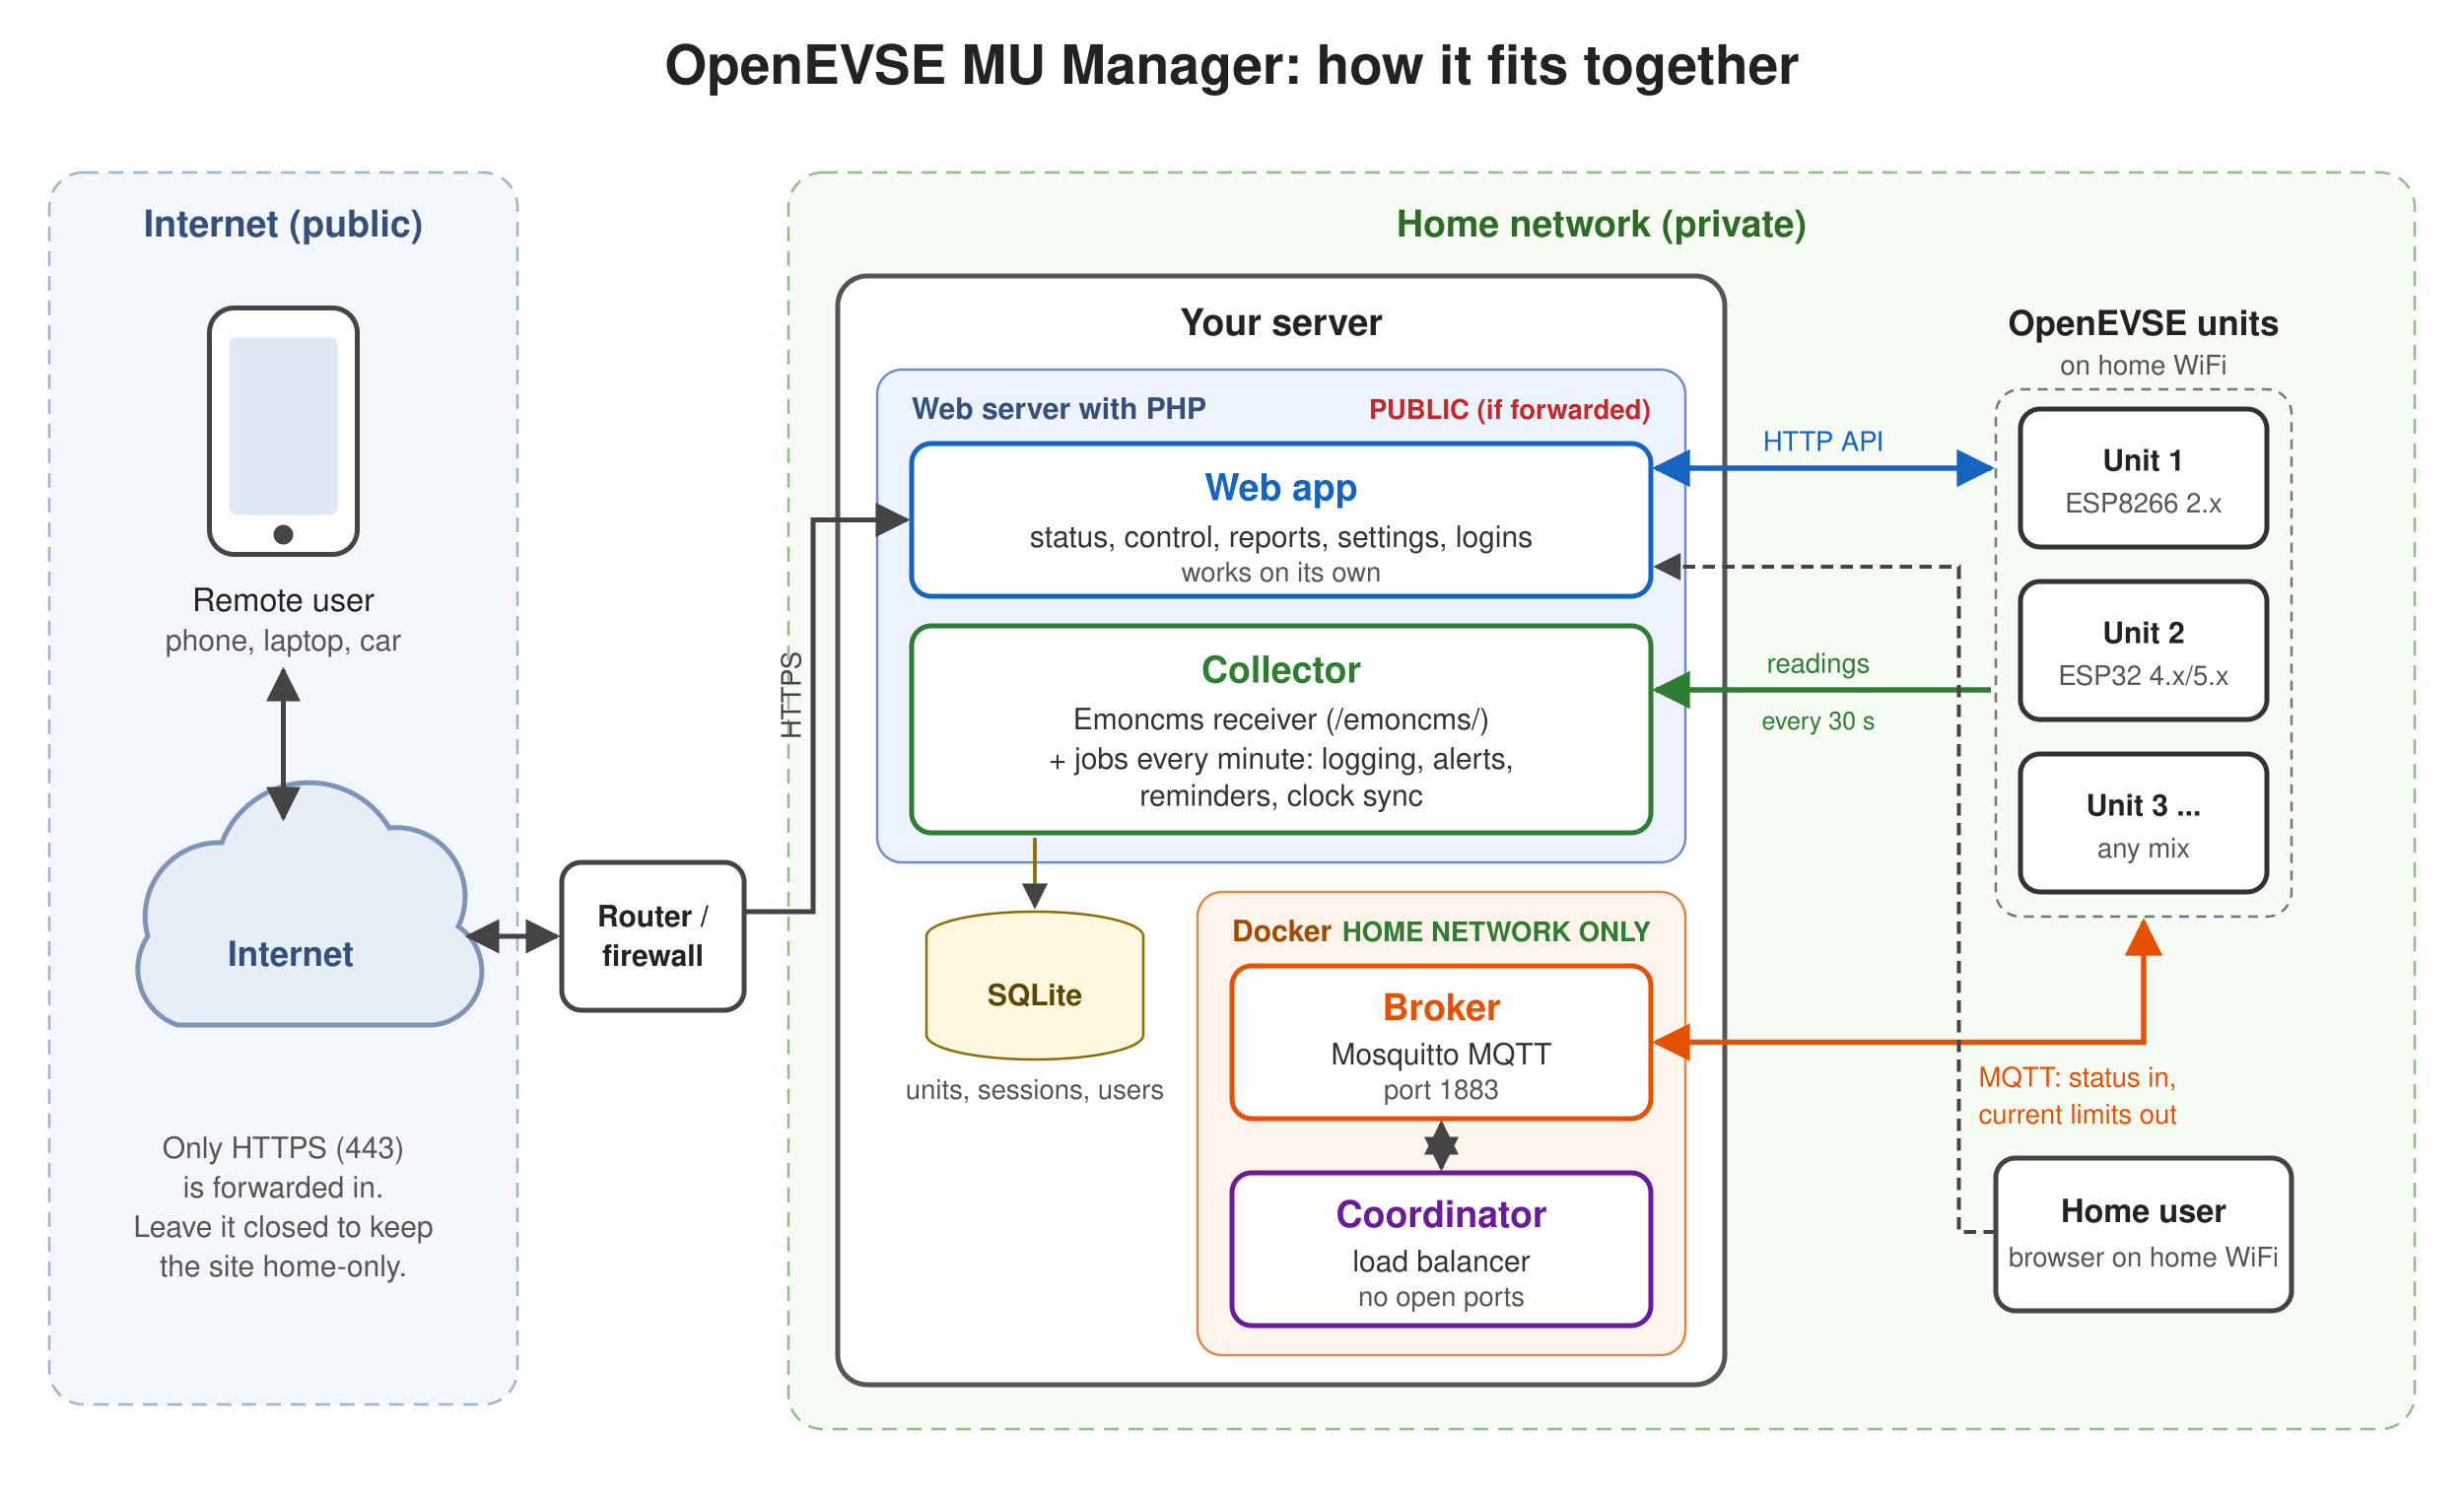
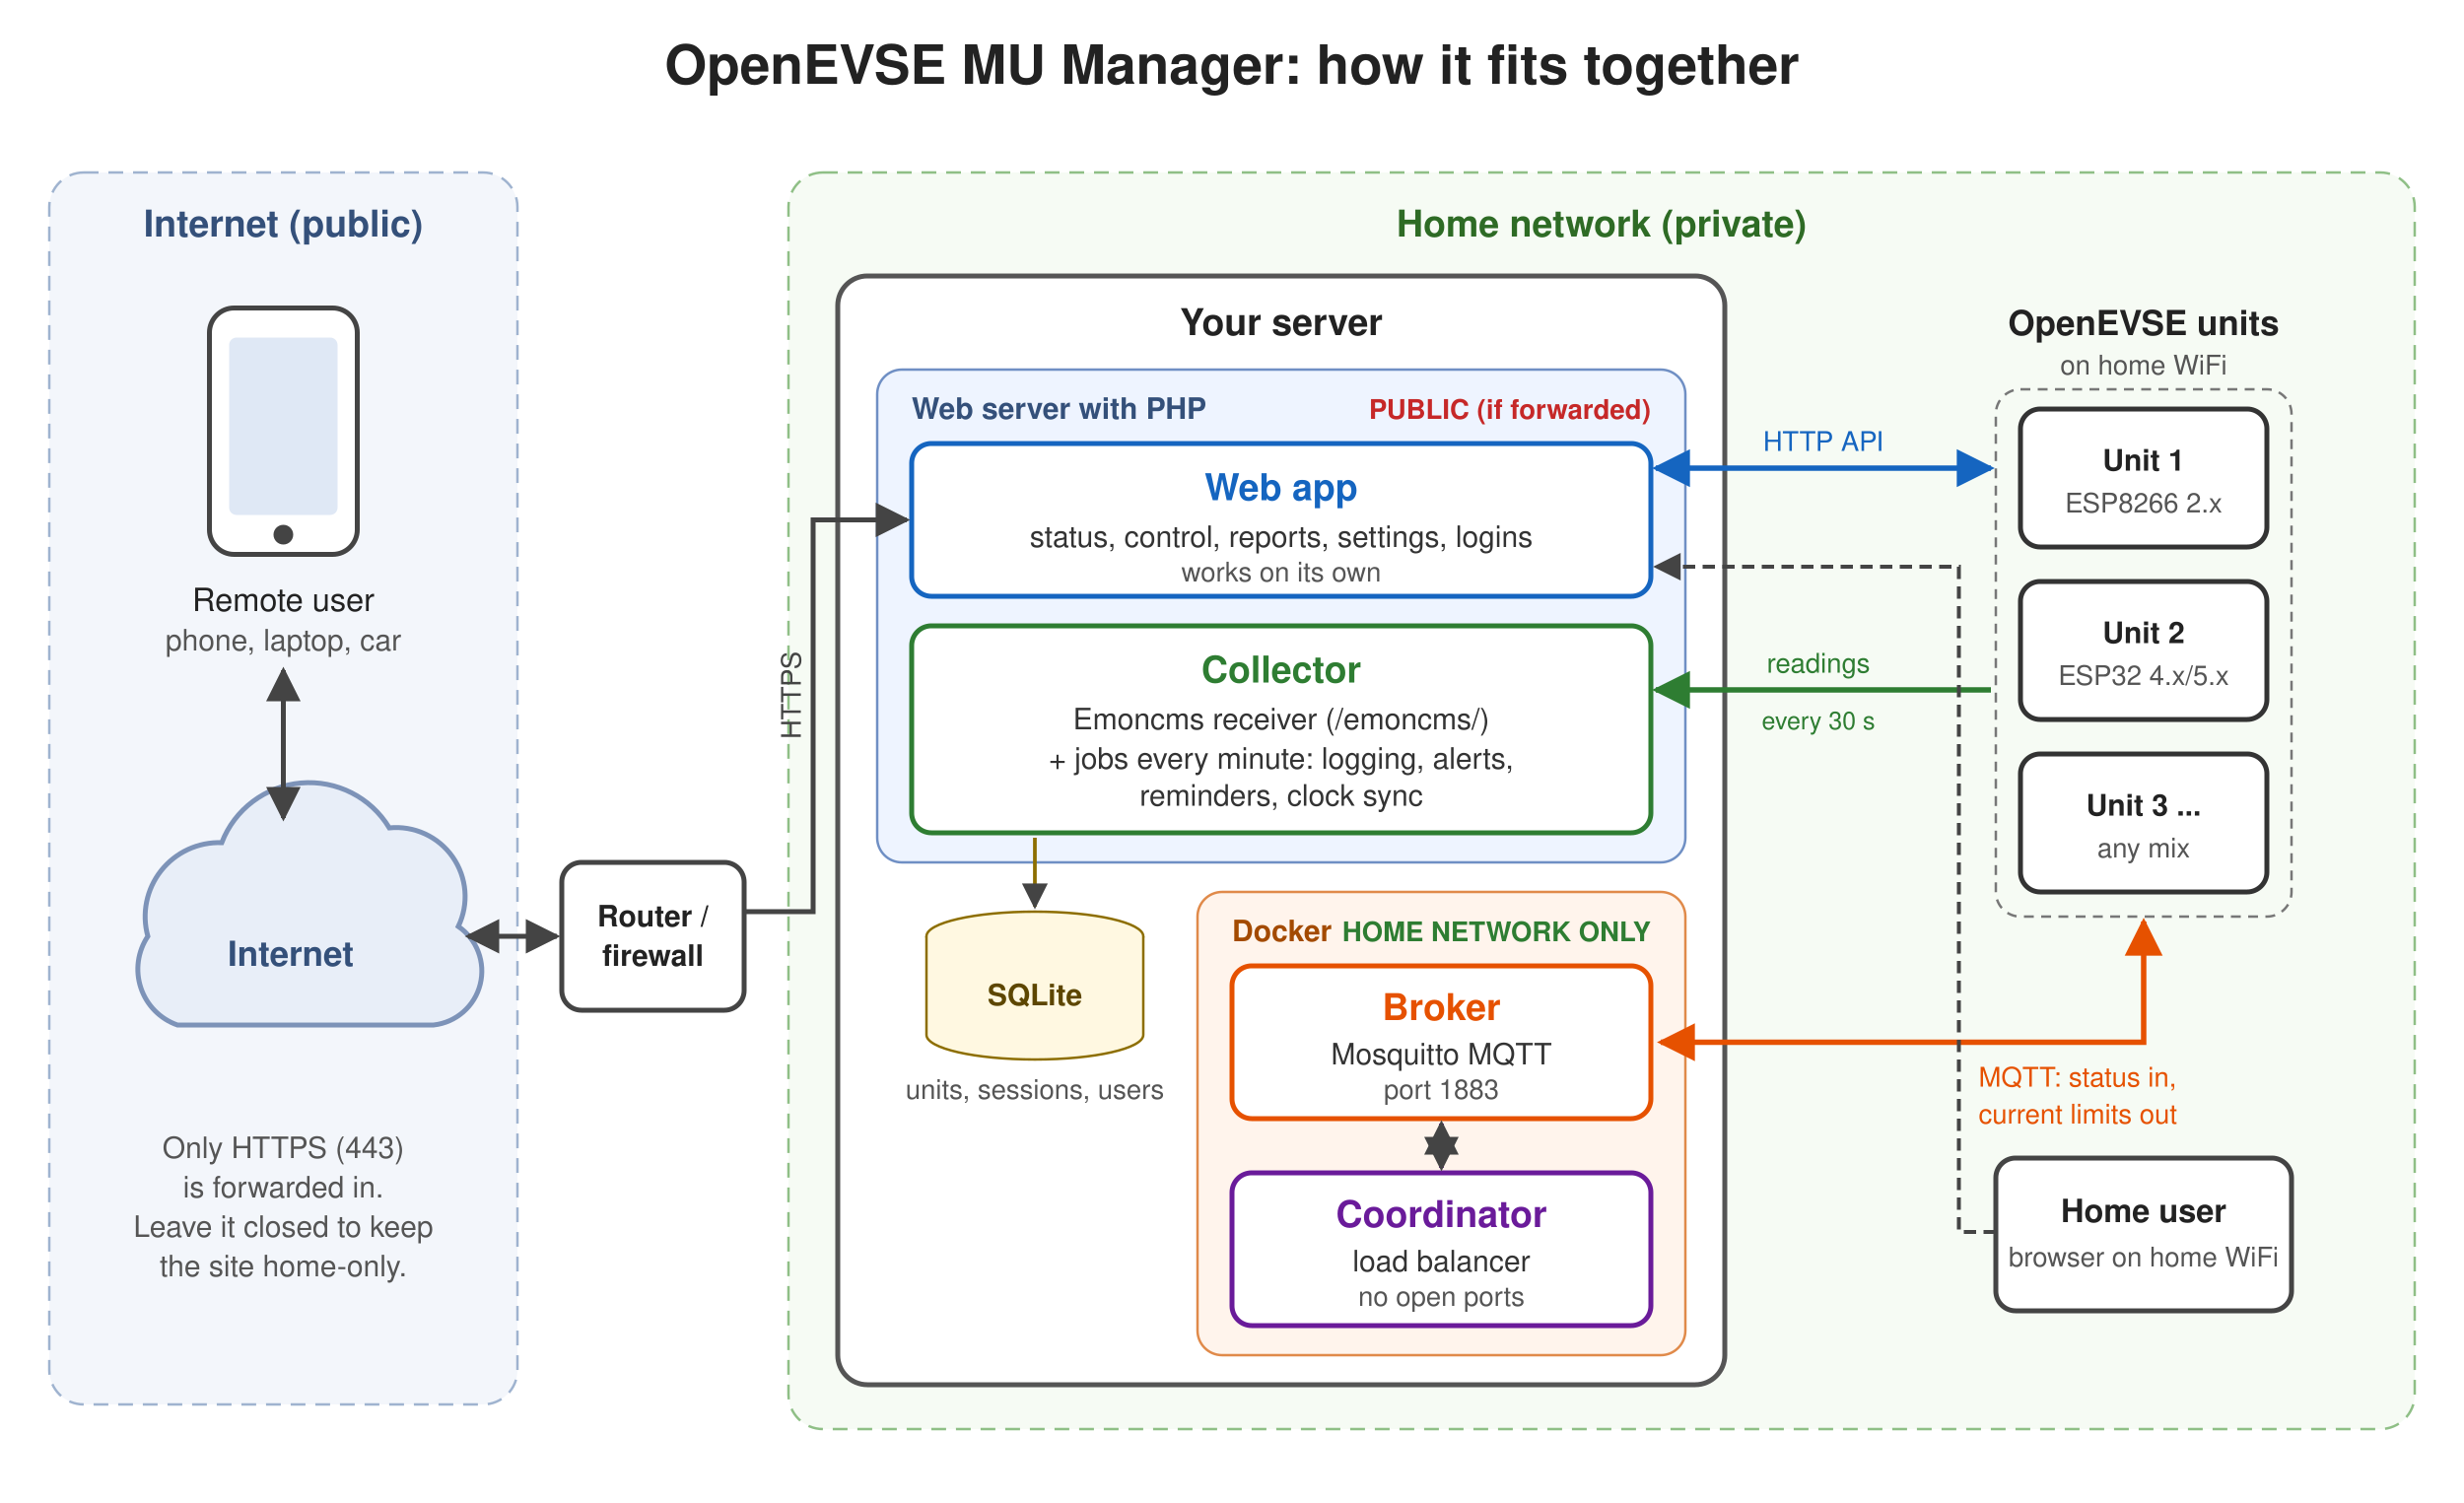
<svg xmlns="http://www.w3.org/2000/svg" width="1000" height="610" viewBox="0 0 1000 610" font-family="Segoe UI, Helvetica, Arial, sans-serif">
  <defs>
    <marker id="a" viewBox="0 0 10 10" refX="9" refY="5" markerWidth="7" markerHeight="7" orient="auto-start-reverse">
      <path d="M0,0 L10,5 L0,10 z" fill="#444" />
    </marker>
    <marker id="g" viewBox="0 0 10 10" refX="9" refY="5" markerWidth="7" markerHeight="7" orient="auto-start-reverse">
      <path d="M0,0 L10,5 L0,10 z" fill="#2e7d32" />
    </marker>
    <marker id="b" viewBox="0 0 10 10" refX="9" refY="5" markerWidth="7" markerHeight="7" orient="auto-start-reverse">
      <path d="M0,0 L10,5 L0,10 z" fill="#1565c0" />
    </marker>
    <marker id="o" viewBox="0 0 10 10" refX="9" refY="5" markerWidth="7" markerHeight="7" orient="auto-start-reverse">
      <path d="M0,0 L10,5 L0,10 z" fill="#e65100" />
    </marker>
  </defs>
  <rect width="1000" height="610" fill="#ffffff" />
  <text x="500" y="34" text-anchor="middle" font-size="22" font-weight="700" fill="#222">OpenEVSE MU Manager: how it fits together</text>
  <rect x="20" y="70" width="190" height="500" rx="14" fill="#f3f6fb" stroke="#9fb3cf" stroke-dasharray="6 4" />
  <text x="115" y="96" text-anchor="middle" font-size="15" font-weight="700" fill="#34507a">Internet (public)</text>
  <rect x="85" y="125" width="60" height="100" rx="10" fill="#fff" stroke="#444" stroke-width="2" />
  <rect x="93" y="137" width="44" height="72" rx="3" fill="#dfe8f5" />
  <circle cx="115" cy="217" r="4" fill="#444" />
  <text x="115" y="248" text-anchor="middle" font-size="13" fill="#222">Remote user</text>
  <text x="115" y="264" text-anchor="middle" font-size="12" fill="#555">phone, laptop, car</text>
  <path d="M60,380 a30,30 0 0,1 30,-38 a38,38 0 0,1 68,-6 a28,28 0 0,1 28,40 a22,22 0 0,1 -10,40 h-104 a24,24 0 0,1 -12,-36 z" fill="#e8eef8" stroke="#7d93b8" stroke-width="2" />
  <text x="118" y="392" text-anchor="middle" font-size="14" font-weight="600" fill="#34507a">Internet</text>
  <line x1="115" y1="272" x2="115" y2="332" stroke="#444" stroke-width="2" marker-end="url(#a)" marker-start="url(#a)" />
  <text x="115" y="470" text-anchor="middle" font-size="12" fill="#555">Only HTTPS (443)</text>
  <text x="115" y="486" text-anchor="middle" font-size="12" fill="#555">is forwarded in.</text>
  <text x="115" y="502" text-anchor="middle" font-size="12" fill="#555">Leave it closed to keep</text>
  <text x="115" y="518" text-anchor="middle" font-size="12" fill="#555">the site home-only.</text>
  <rect x="228" y="350" width="74" height="60" rx="8" fill="#fff" stroke="#444" stroke-width="2" />
  <text x="265" y="376" text-anchor="middle" font-size="12" font-weight="600" fill="#222">Router /</text>
  <text x="265" y="392" text-anchor="middle" font-size="12" font-weight="600" fill="#222">firewall</text>
  <line x1="190" y1="380" x2="226" y2="380" stroke="#444" stroke-width="2" marker-end="url(#a)" marker-start="url(#a)" />
  <rect x="320" y="70" width="660" height="510" rx="14" fill="#f6fbf4" stroke="#8fbf86" stroke-dasharray="6 4" />
  <text x="650" y="96" text-anchor="middle" font-size="15" font-weight="700" fill="#2e6b25">Home network (private)</text>
  <rect x="340" y="112" width="360" height="450" rx="12" fill="#ffffff" stroke="#555" stroke-width="2" />
  <text x="520" y="136" text-anchor="middle" font-size="15" font-weight="700" fill="#222">Your server</text>
  <rect x="356" y="150" width="328" height="200" rx="10" fill="#eef4ff" stroke="#6f8fc4" />
  <text x="370" y="170" font-size="12" font-weight="700" fill="#34507a">Web server with PHP</text>
  <text x="670" y="170" text-anchor="end" font-size="11" fill="#c62828" font-weight="700">PUBLIC (if forwarded)</text>
  <rect x="370" y="180" width="300" height="62" rx="8" fill="#fff" stroke="#1565c0" stroke-width="2" />
  <text x="520" y="203" text-anchor="middle" font-size="15" font-weight="700" fill="#1565c0">Web app</text>
  <text x="520" y="222" text-anchor="middle" font-size="12" fill="#333">status, control, reports, settings, logins</text>
  <text x="520" y="236" text-anchor="middle" font-size="11" fill="#555">works on its own</text>
  <rect x="370" y="254" width="300" height="84" rx="8" fill="#fff" stroke="#2e7d32" stroke-width="2" />
  <text x="520" y="277" text-anchor="middle" font-size="15" font-weight="700" fill="#2e7d32">Collector</text>
  <text x="520" y="296" text-anchor="middle" font-size="12" fill="#333">Emoncms receiver (/emoncms/)</text>
  <text x="520" y="312" text-anchor="middle" font-size="12" fill="#333">+ jobs every minute: logging, alerts,</text>
  <text x="520" y="327" text-anchor="middle" font-size="12" fill="#333">reminders, clock sync</text>
  <ellipse cx="420" cy="380" rx="44" ry="10" fill="#fff8e1" stroke="#8d6e00" />
  <path d="M376,380 v40 a44,10 0 0,0 88,0 v-40" fill="#fff8e1" stroke="#8d6e00" />
  <text x="420" y="408" text-anchor="middle" font-size="12" font-weight="600" fill="#5d4600">SQLite</text>
  <text x="420" y="446" text-anchor="middle" font-size="11" fill="#555">units, sessions, users</text>
  <line x1="420" y1="340" x2="420" y2="368" stroke="#8d6e00" stroke-width="1.5" marker-end="url(#a)" />
  <rect x="486" y="362" width="198" height="188" rx="10" fill="#fff4ec" stroke="#e08a4a" />
  <text x="500" y="382" font-size="12" font-weight="700" fill="#a34a00">Docker</text>
  <text x="670" y="382" text-anchor="end" font-size="11" fill="#2e7d32" font-weight="700">HOME NETWORK ONLY</text>
  <rect x="500" y="392" width="170" height="62" rx="8" fill="#fff" stroke="#e65100" stroke-width="2" />
  <text x="585" y="414" text-anchor="middle" font-size="15" font-weight="700" fill="#e65100">Broker</text>
  <text x="585" y="432" text-anchor="middle" font-size="12" fill="#333">Mosquitto MQTT</text>
  <text x="585" y="446" text-anchor="middle" font-size="11" fill="#555">port 1883</text>
  <rect x="500" y="476" width="170" height="62" rx="8" fill="#fff" stroke="#6a1b9a" stroke-width="2" />
  <text x="585" y="498" text-anchor="middle" font-size="15" font-weight="700" fill="#6a1b9a">Coordinator</text>
  <text x="585" y="516" text-anchor="middle" font-size="12" fill="#333">load balancer</text>
  <text x="585" y="530" text-anchor="middle" font-size="11" fill="#555">no open ports</text>
  <line x1="585" y1="474" x2="585" y2="456" stroke="#6a1b9a" stroke-width="2" marker-end="url(#a)" marker-start="url(#a)" />
  <path d="M302,370 H330 V211 H368" fill="none" stroke="#444" stroke-width="2" marker-end="url(#a)" />
  <text x="325" y="300" font-size="11" fill="#444" transform="rotate(-90 325 300)">HTTPS</text>
  <text x="870" y="136" text-anchor="middle" font-size="14" font-weight="700" fill="#222">OpenEVSE units</text>
  <text x="870" y="152" text-anchor="middle" font-size="11" fill="#555">on home WiFi</text>
  <g font-size="12" fill="#222" text-anchor="middle">
    <rect x="820" y="166" width="100" height="56" rx="8" fill="#fff" stroke="#333" stroke-width="2" />
    <text x="870" y="191" font-weight="600">Unit 1</text>
    <text x="870" y="208" font-size="11" fill="#555">ESP8266 2.x</text>
    <rect x="820" y="236" width="100" height="56" rx="8" fill="#fff" stroke="#333" stroke-width="2" />
    <text x="870" y="261" font-weight="600">Unit 2</text>
    <text x="870" y="278" font-size="11" fill="#555">ESP32 4.x/5.x</text>
    <rect x="820" y="306" width="100" height="56" rx="8" fill="#fff" stroke="#333" stroke-width="2" />
    <text x="870" y="331" font-weight="600">Unit 3 ...</text>
    <text x="870" y="348" font-size="11" fill="#555">any mix</text>
  </g>
  <rect x="810" y="158" width="120" height="214" rx="10" fill="none" stroke="#777" stroke-dasharray="4 3" />
  <path d="M808,190 H672" fill="none" stroke="#1565c0" stroke-width="2.2" marker-end="url(#b)" marker-start="url(#b)" />
  <text x="740" y="183" text-anchor="middle" font-size="11" fill="#1565c0">HTTP API</text>
  <path d="M808,280 H672" fill="none" stroke="#2e7d32" stroke-width="2.2" marker-end="url(#g)" />
  <text x="738" y="273" text-anchor="middle" font-size="11" fill="#2e7d32">readings</text>
  <text x="738" y="296" text-anchor="middle" font-size="10" fill="#2e7d32">every 30 s</text>
-   <path d="M870,374 V423 H672" fill="none" stroke="#e65100" stroke-width="2.2" marker-end="url(#o)" marker-start="url(#o)" />
+   <path d="M674,423 H870 V374" fill="none" stroke="#e65100" stroke-width="2.2" marker-end="url(#o)" marker-start="url(#o)" />
  <text x="803" y="441" text-anchor="start" font-size="11" fill="#e65100">MQTT: status in,</text>
  <text x="803" y="456" text-anchor="start" font-size="11" fill="#e65100">current limits out</text>
  <rect x="810" y="470" width="120" height="62" rx="8" fill="#fff" stroke="#444" stroke-width="2" />
  <text x="870" y="496" text-anchor="middle" font-size="13" font-weight="600" fill="#222">Home user</text>
  <text x="870" y="514" text-anchor="middle" font-size="11" fill="#555">browser on home WiFi</text>
  <path d="M810,500 H795 V230 H672" fill="none" stroke="#444" stroke-width="1.6" stroke-dasharray="5 3" marker-end="url(#a)" />
</svg>
